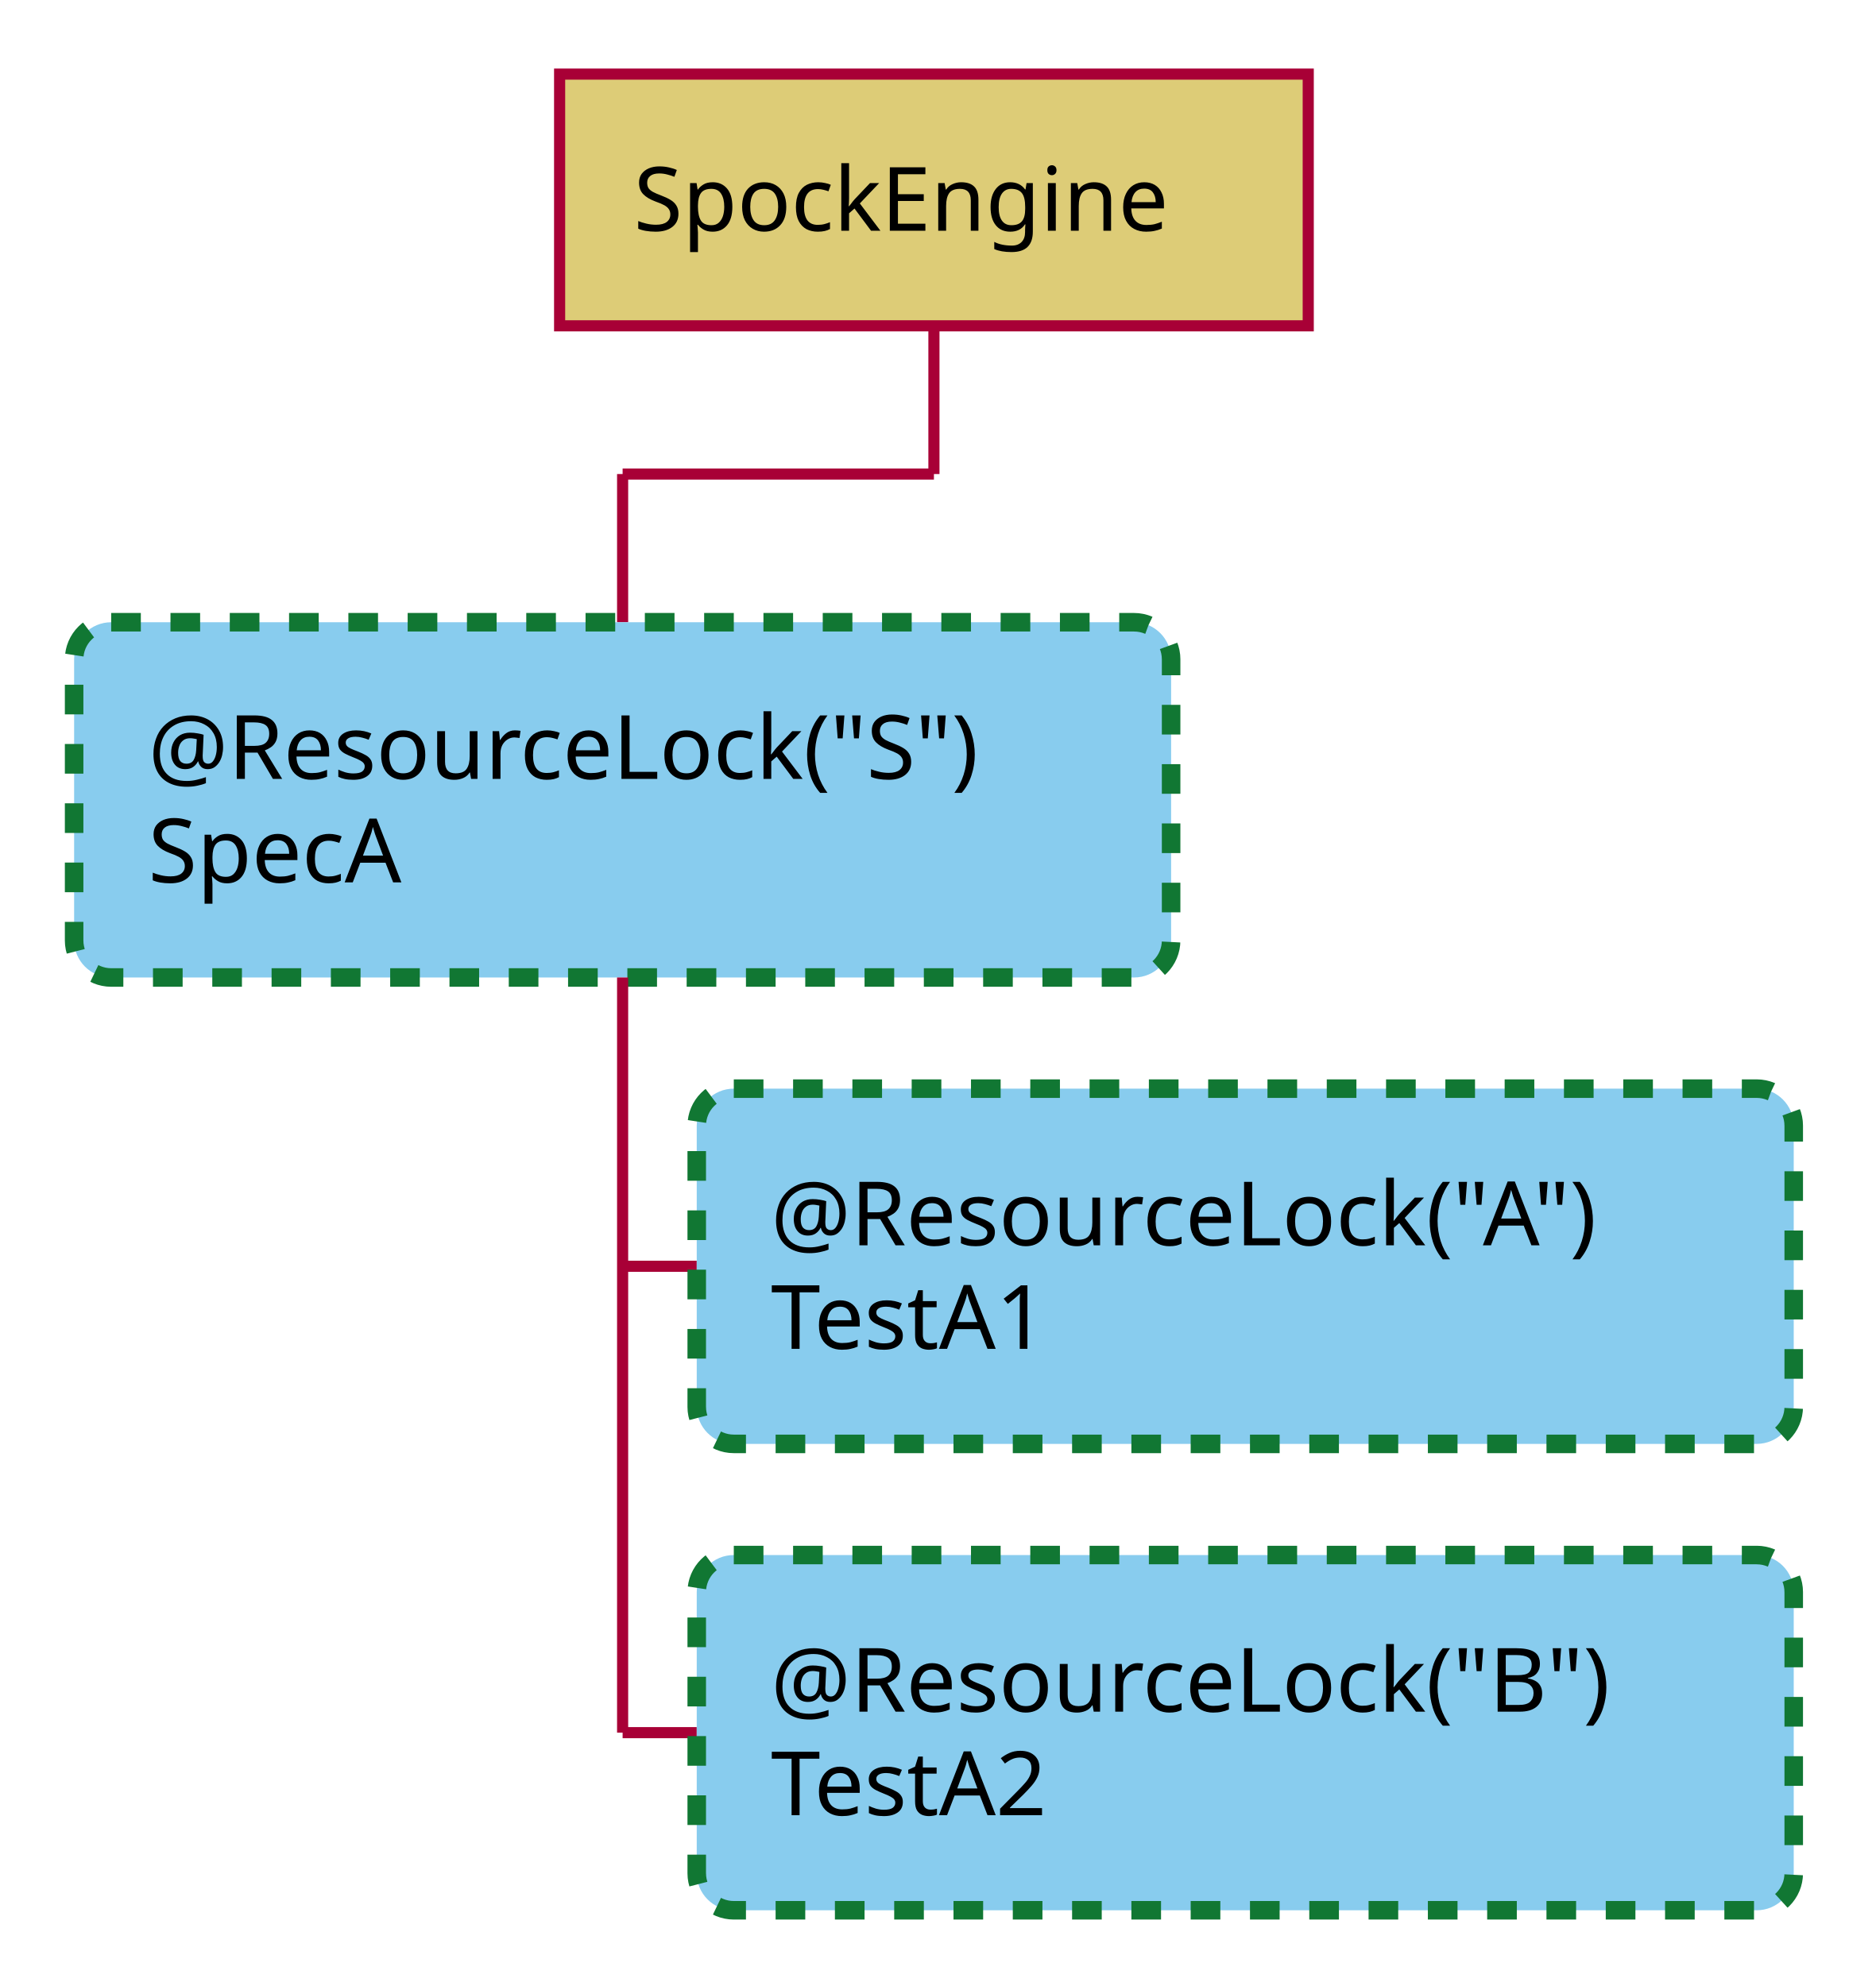
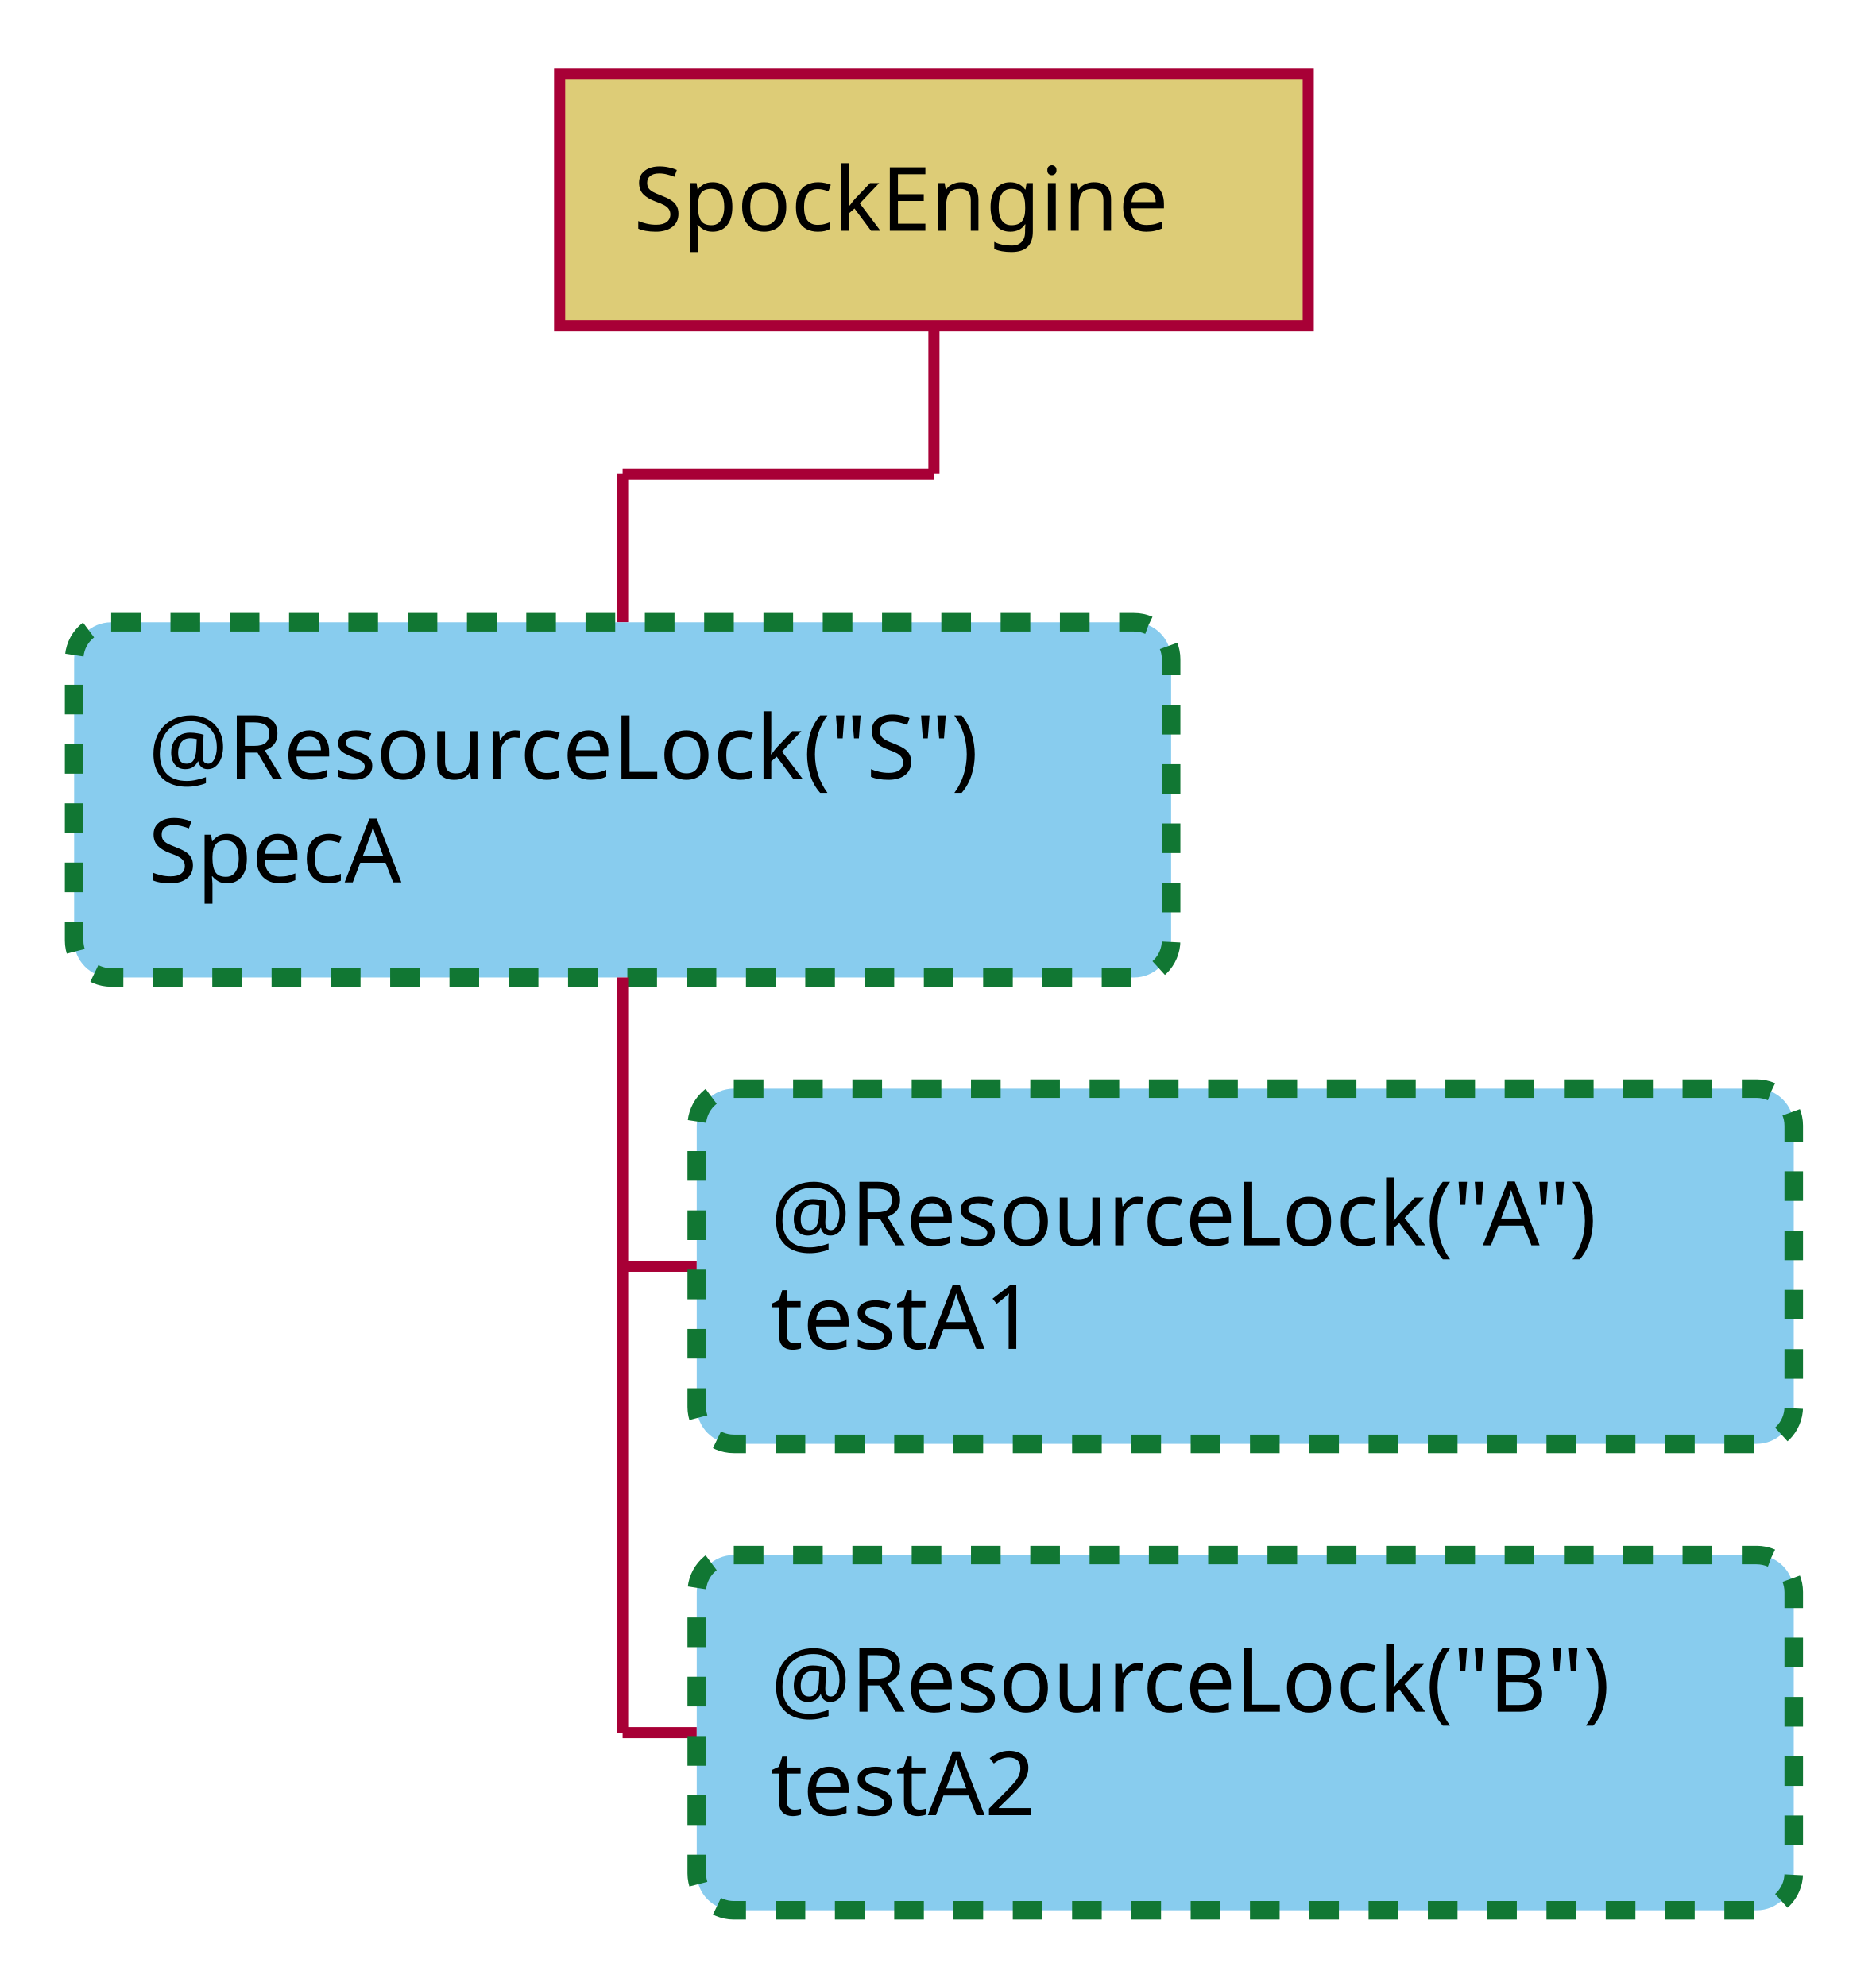
<svg xmlns="http://www.w3.org/2000/svg" contentScriptType="application/ecmascript" contentStyleType="text/css" height="268px" preserveAspectRatio="none" style="width:253px;height:268px;" version="1.1" viewBox="0 0 253 268" width="253px" zoomAndPan="magnify">
  <defs />
  <g>
    <rect fill="#DDCC77" height="33.969" style="stroke: #A80036; stroke-width: 1.5;" width="101" x="75.5" y="10" />
    <text fill="#000000" font-family="sans-serif" font-size="12" lengthAdjust="spacingAndGlyphs" textLength="81" x="85.5" y="31.139">SpockEngine</text>
    <line style="stroke: #A80036; stroke-width: 1.5;" x1="126" x2="126" y1="43.969" y2="63.969" />
    <line style="stroke: #A80036; stroke-width: 1.5;" x1="84" x2="84" y1="63.969" y2="83.969" />
    <rect fill="#88CCEE" height="47.938" rx="5" ry="5" style="stroke: #117733; stroke-width: 2.5; stroke-dasharray: 4.0,4.0;" width="148" x="10" y="83.969" />
    <text fill="#000000" font-family="sans-serif" font-size="12" lengthAdjust="spacingAndGlyphs" textLength="128" x="20" y="105.107">@ResourceLock("S")</text>
    <text fill="#000000" font-family="sans-serif" font-size="12" lengthAdjust="spacingAndGlyphs" textLength="39" x="20" y="119.076">SpecA</text>
    <line style="stroke: #A80036; stroke-width: 1.5;" x1="84" x2="94" y1="170.875" y2="170.875" />
    <rect fill="#88CCEE" height="47.938" rx="5" ry="5" style="stroke: #117733; stroke-width: 2.5; stroke-dasharray: 4.0,4.0;" width="148" x="94" y="146.906" />
    <text fill="#000000" font-family="sans-serif" font-size="12" lengthAdjust="spacingAndGlyphs" textLength="128" x="104" y="168.045">@ResourceLock("A")</text>
-     <text fill="#000000" font-family="sans-serif" font-size="12" lengthAdjust="spacingAndGlyphs" textLength="43" x="104" y="182.014">TestA1</text>
+     <text fill="#000000" font-family="sans-serif" font-size="12" lengthAdjust="spacingAndGlyphs" textLength="41" x="104" y="182.014">testA1</text>
    <line style="stroke: #A80036; stroke-width: 1.5;" x1="84" x2="94" y1="233.812" y2="233.812" />
    <rect fill="#88CCEE" height="47.938" rx="5" ry="5" style="stroke: #117733; stroke-width: 2.5; stroke-dasharray: 4.0,4.0;" width="148" x="94" y="209.844" />
    <text fill="#000000" font-family="sans-serif" font-size="12" lengthAdjust="spacingAndGlyphs" textLength="128" x="104" y="230.982">@ResourceLock("B")</text>
-     <text fill="#000000" font-family="sans-serif" font-size="12" lengthAdjust="spacingAndGlyphs" textLength="43" x="104" y="244.951">TestA2</text>
+     <text fill="#000000" font-family="sans-serif" font-size="12" lengthAdjust="spacingAndGlyphs" textLength="41" x="104" y="244.951">testA2</text>
    <line style="stroke: #A80036; stroke-width: 1.5;" x1="84" x2="84" y1="131.906" y2="233.812" />
    <line style="stroke: #A80036; stroke-width: 1.5;" x1="84" x2="126" y1="63.969" y2="63.969" />
  </g>
</svg>
